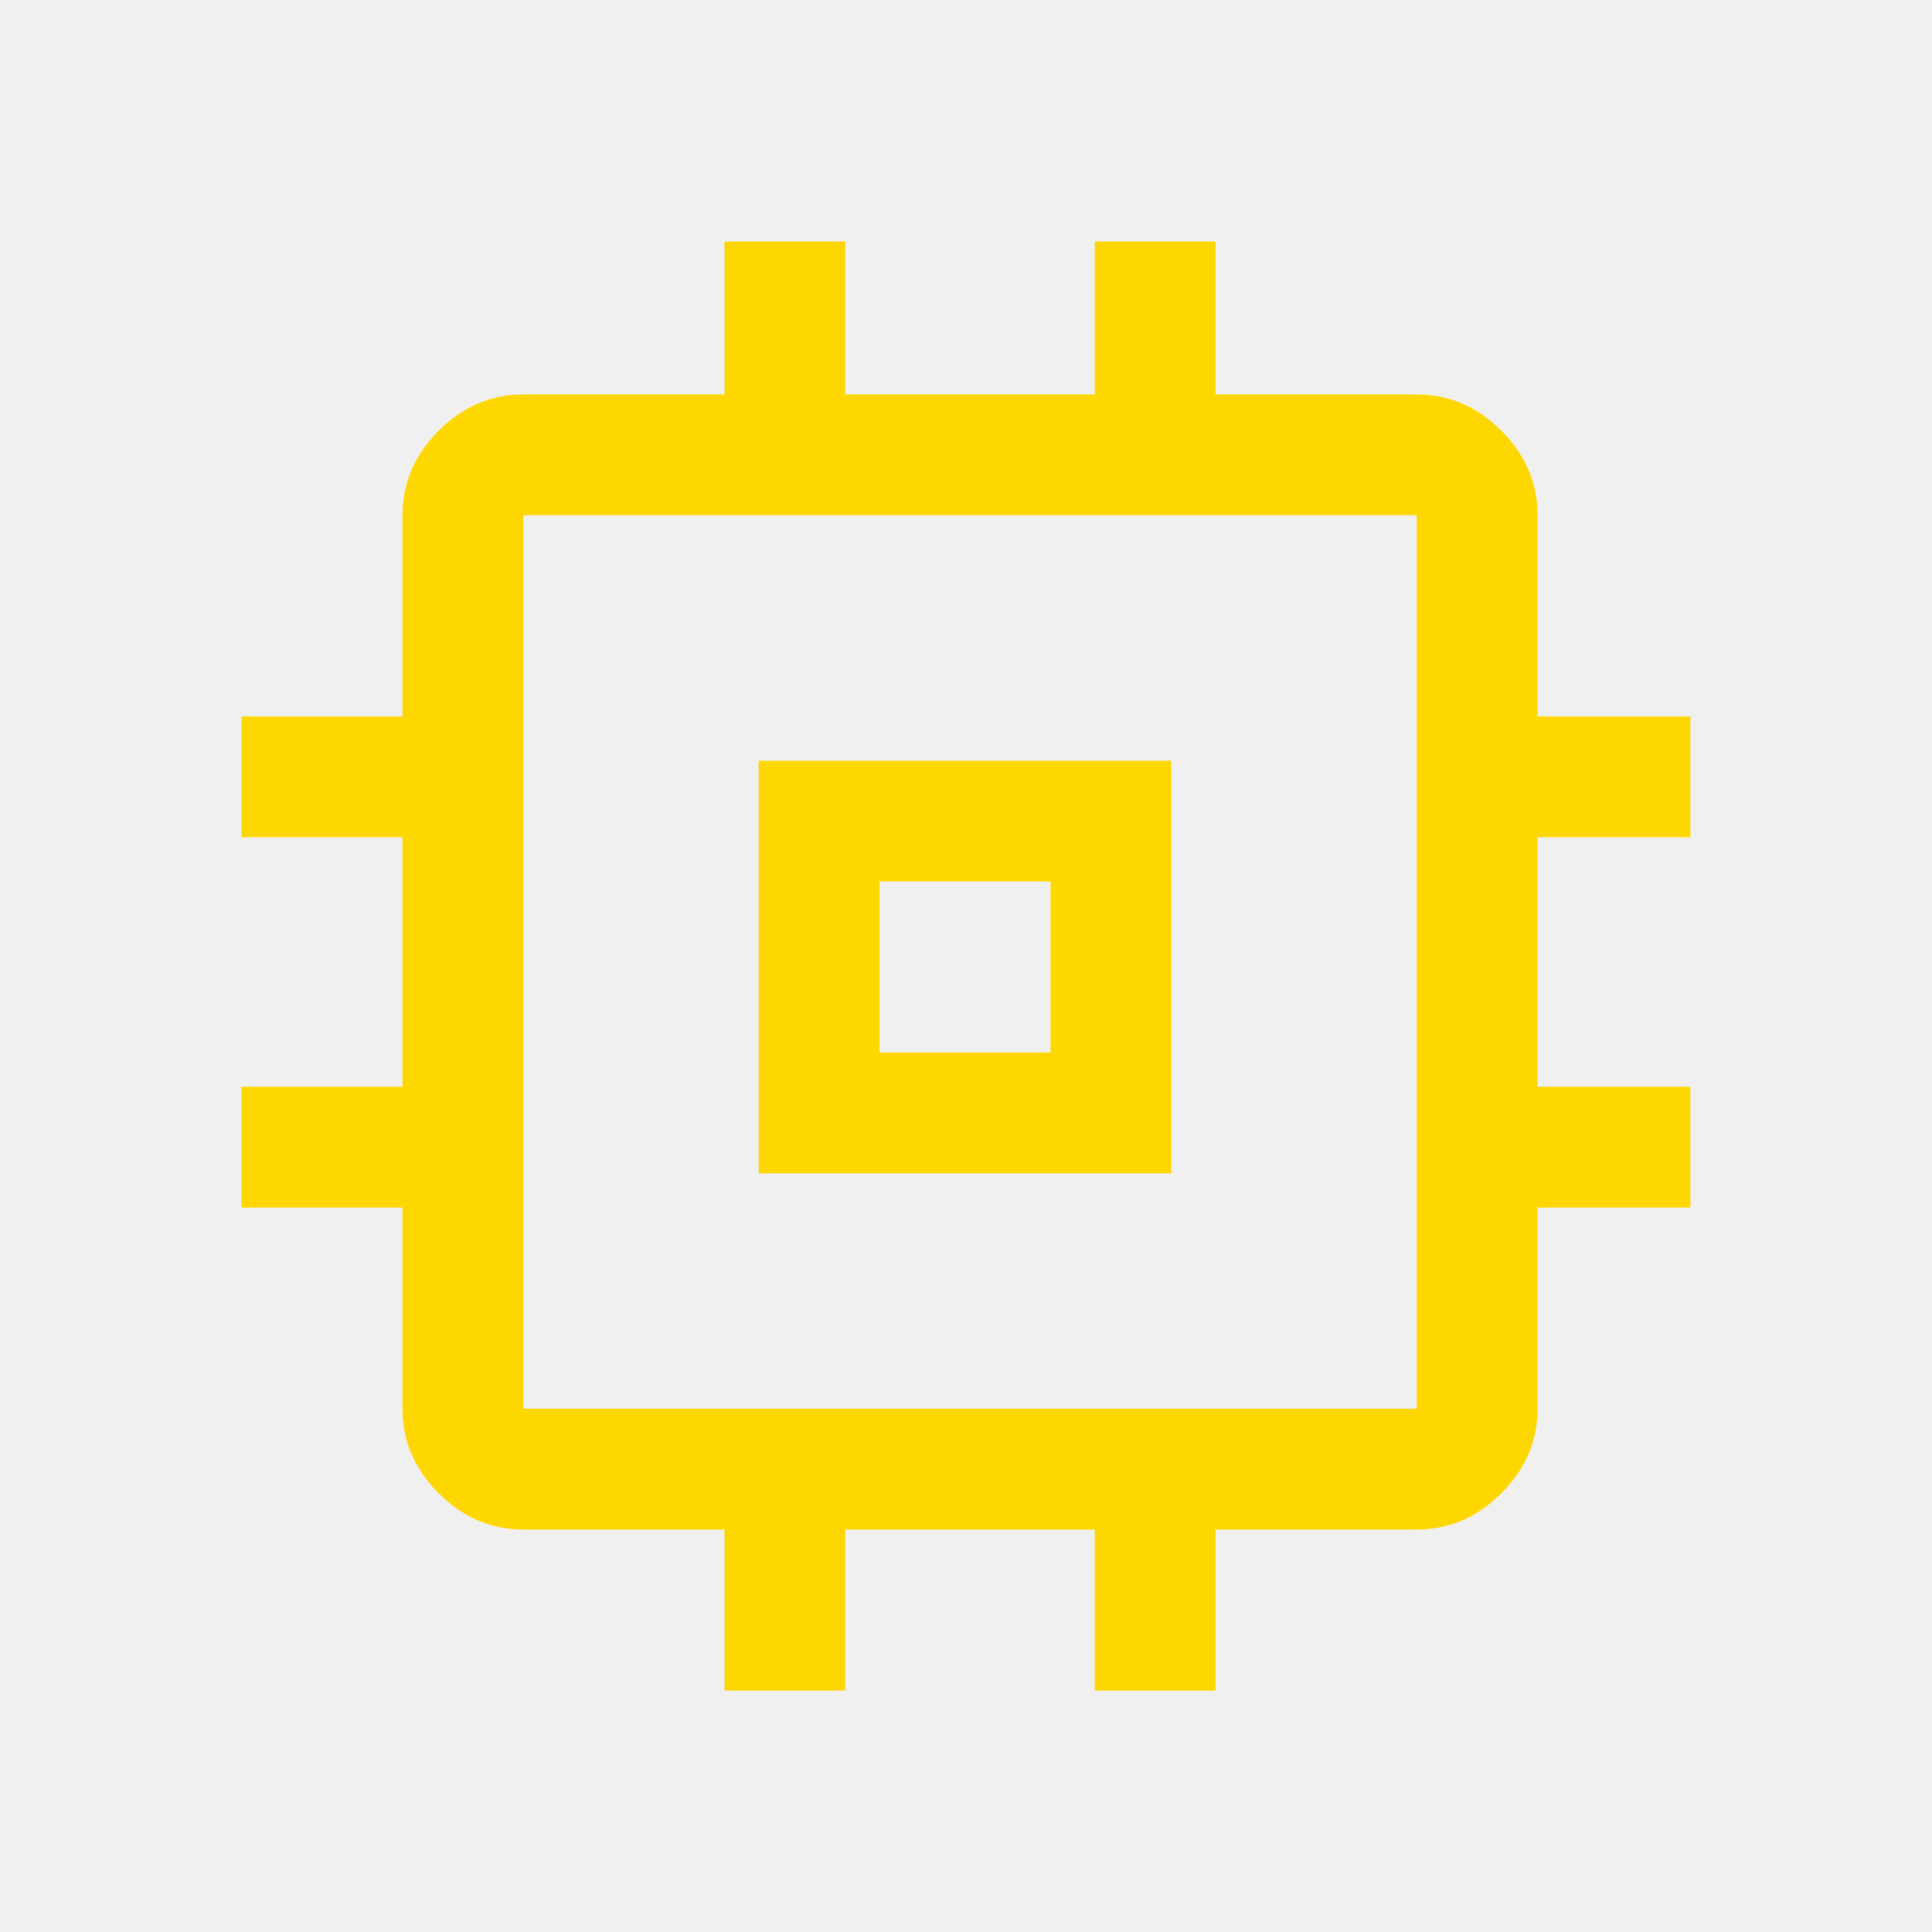
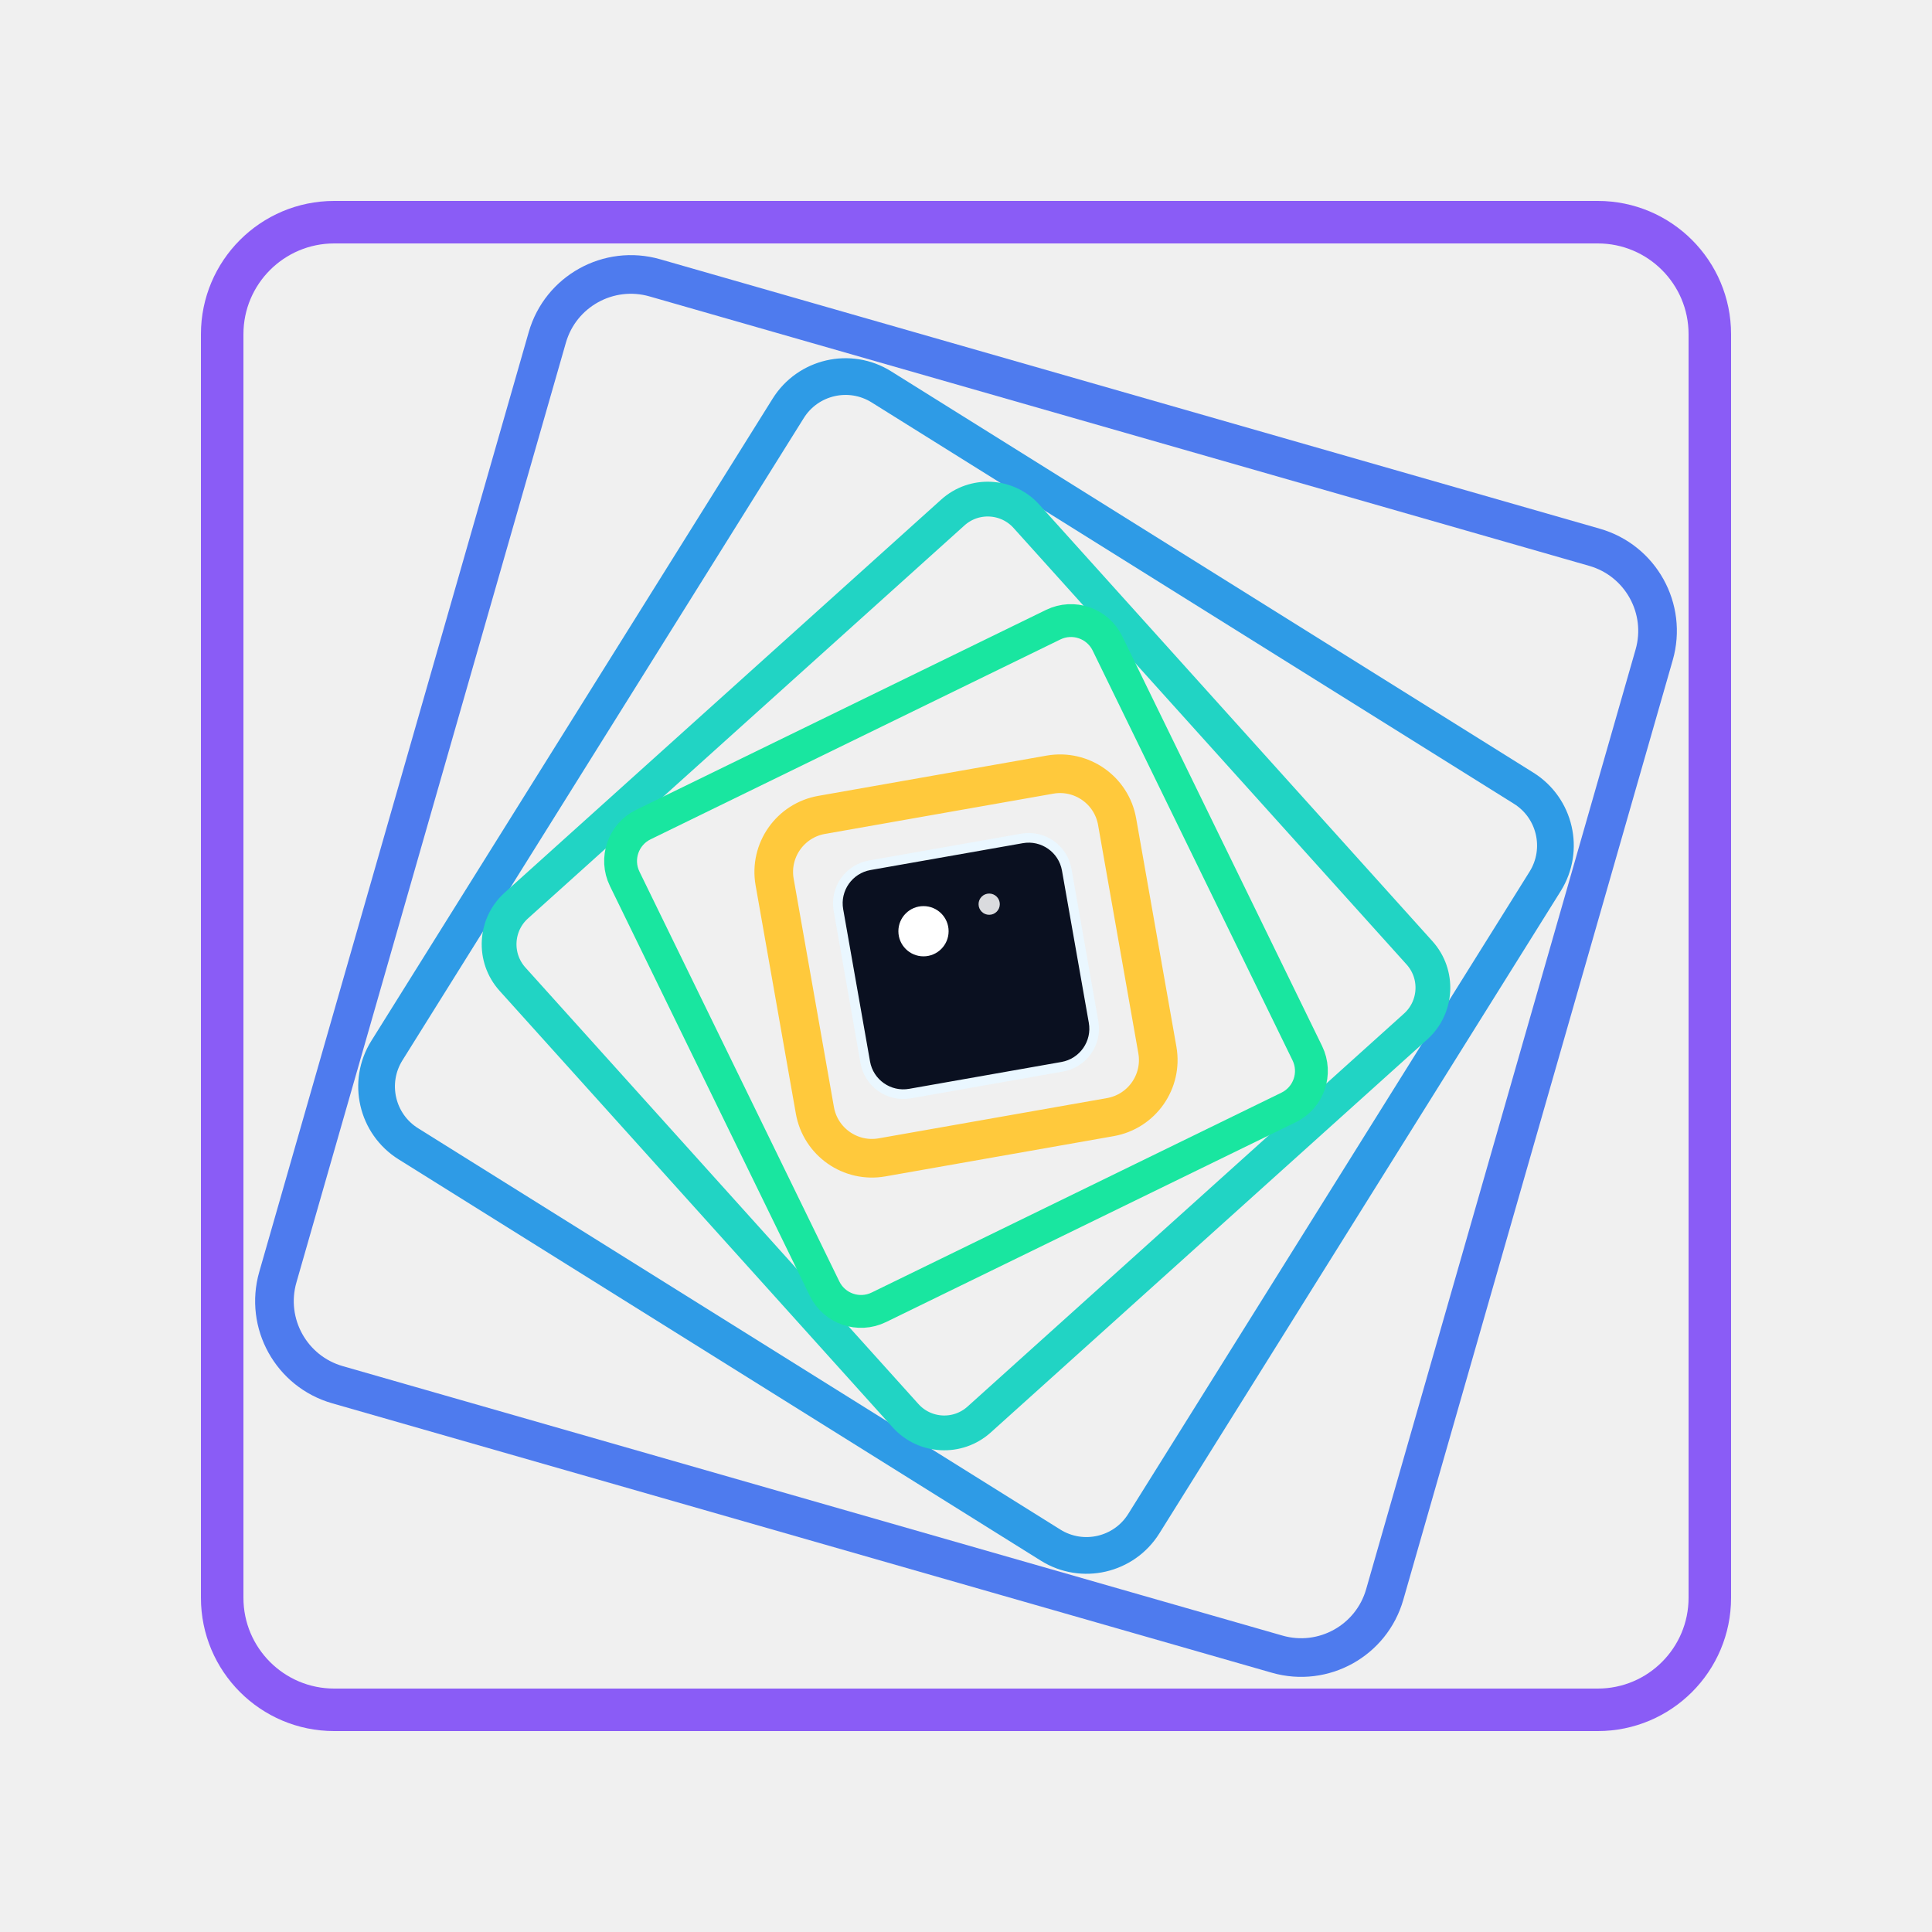
- <svg xmlns="http://www.w3.org/2000/svg" height="48px" viewBox="0 -960 960 960" width="48px" fill="#FFD700">
-   <path d="M377-377v-205h205v205H377Zm60-60h85v-85h-85v85Zm-77 317v-80H260q-24 0-42-18t-18-42v-100h-80v-60h80v-124h-80v-60h80v-100q0-24 18-42t42-18h100v-76h60v76h124v-76h60v76h100q24 0 42 18t18 42v100h76v60h-76v124h76v60h-76v100q0 24-18 42t-42 18H604v80h-60v-80H420v80h-60Zm344-140v-444H260v444h444ZM480-480Z" />
+ <svg xmlns="http://www.w3.org/2000/svg" width="96px" height="96px" viewBox="0 0 1000 1000">
+   <g fill="none" stroke-linejoin="round">
+     <rect x="115" y="115" width="770" height="770" rx="58" stroke="#8A5CF6" stroke-width="22" />
+     <rect x="202" y="202" width="596" height="596" rx="45" stroke="#4E7BEE" stroke-width="20" transform="rotate(16 500 500)" />
+     <rect x="269" y="269" width="462" height="462" rx="35" stroke="#2E9BE6" stroke-width="19" transform="rotate(32 500 500)" />
+     <rect x="321" y="321" width="358" height="358" rx="27" stroke="#21D4C4" stroke-width="18" transform="rotate(48 500 500)" />
+     <rect x="361" y="361" width="278" height="278" rx="21" stroke="#19E6A0" stroke-width="17" transform="rotate(64 500 500)" />
+     <rect x="410" y="410" width="180" height="180" rx="30" stroke="#FFC93C" stroke-width="20" transform="rotate(80 500 500)" />
+   </g>
+   <rect x="440" y="440" width="120" height="120" rx="20" fill="#0A1020" transform="rotate(80 500 500)" />
+   <rect x="440" y="440" width="120" height="120" rx="20" fill="none" stroke="#EAF7FF" stroke-width="5" transform="rotate(80 500 500)" />
+   <circle cx="478" cy="482" r="13" fill="#FFFFFF" />
+   <circle cx="512" cy="468" r="5.5" fill="#FFFFFF" opacity=".85" />
</svg>
